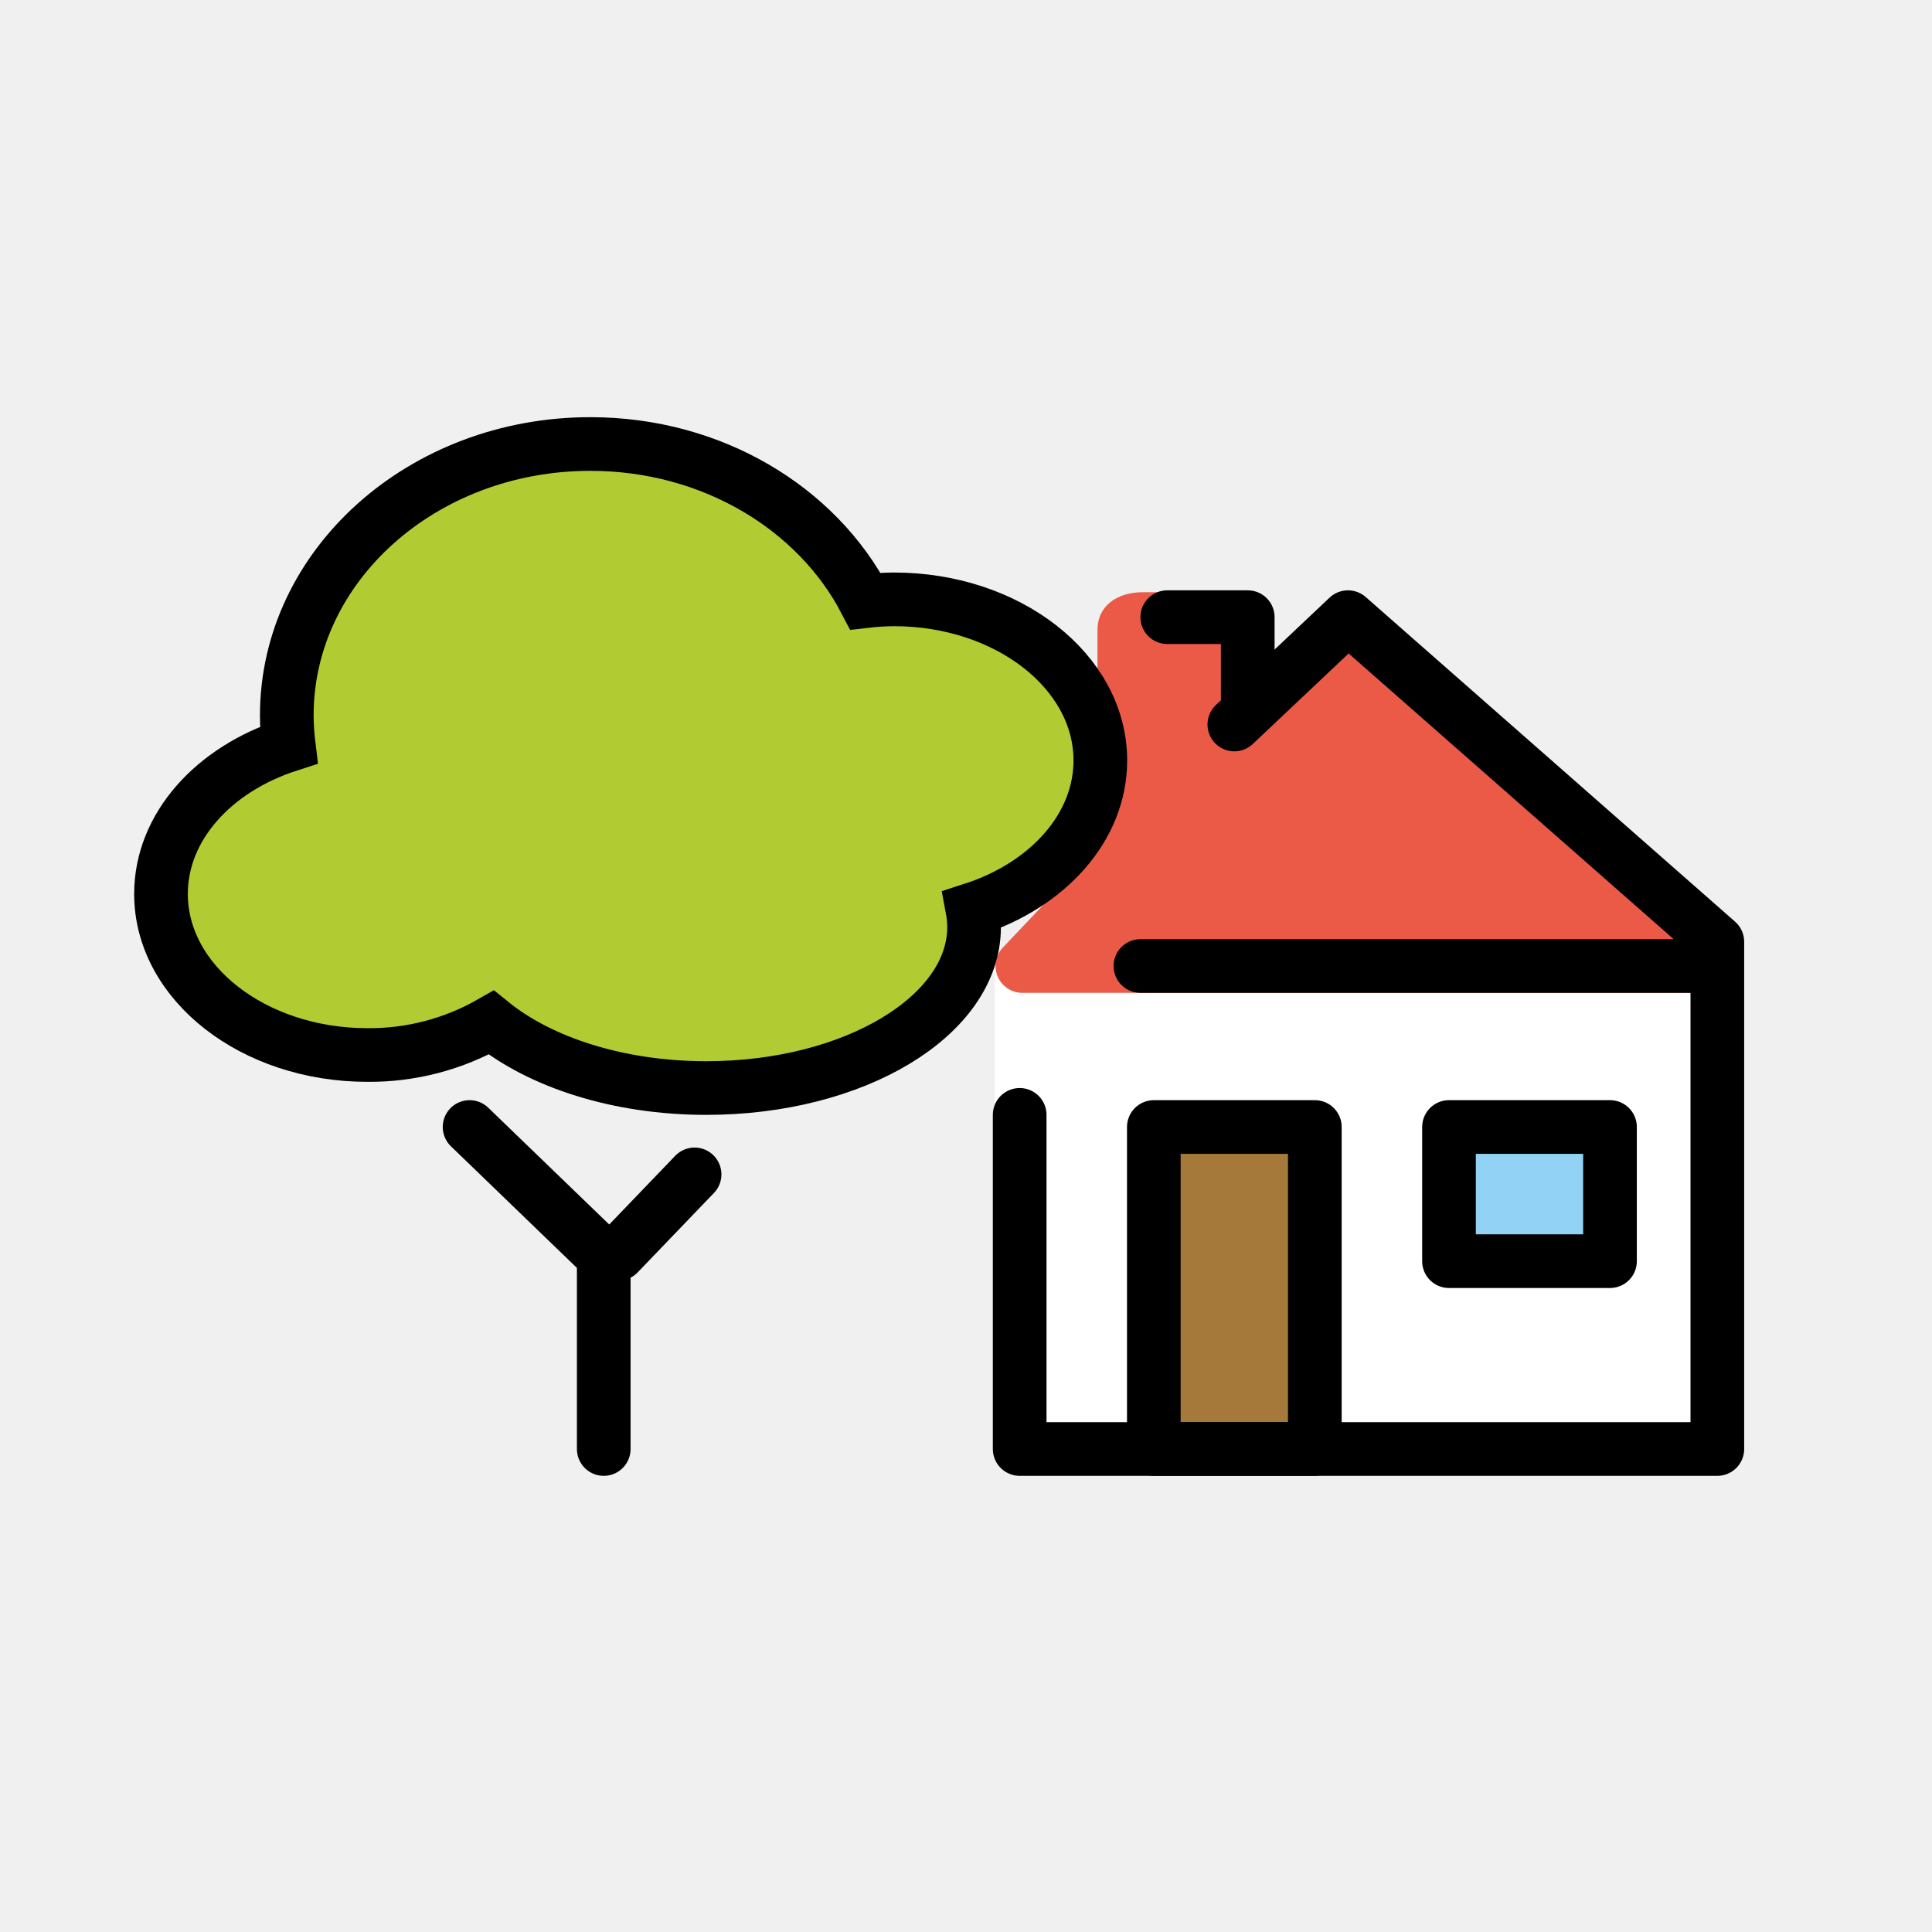
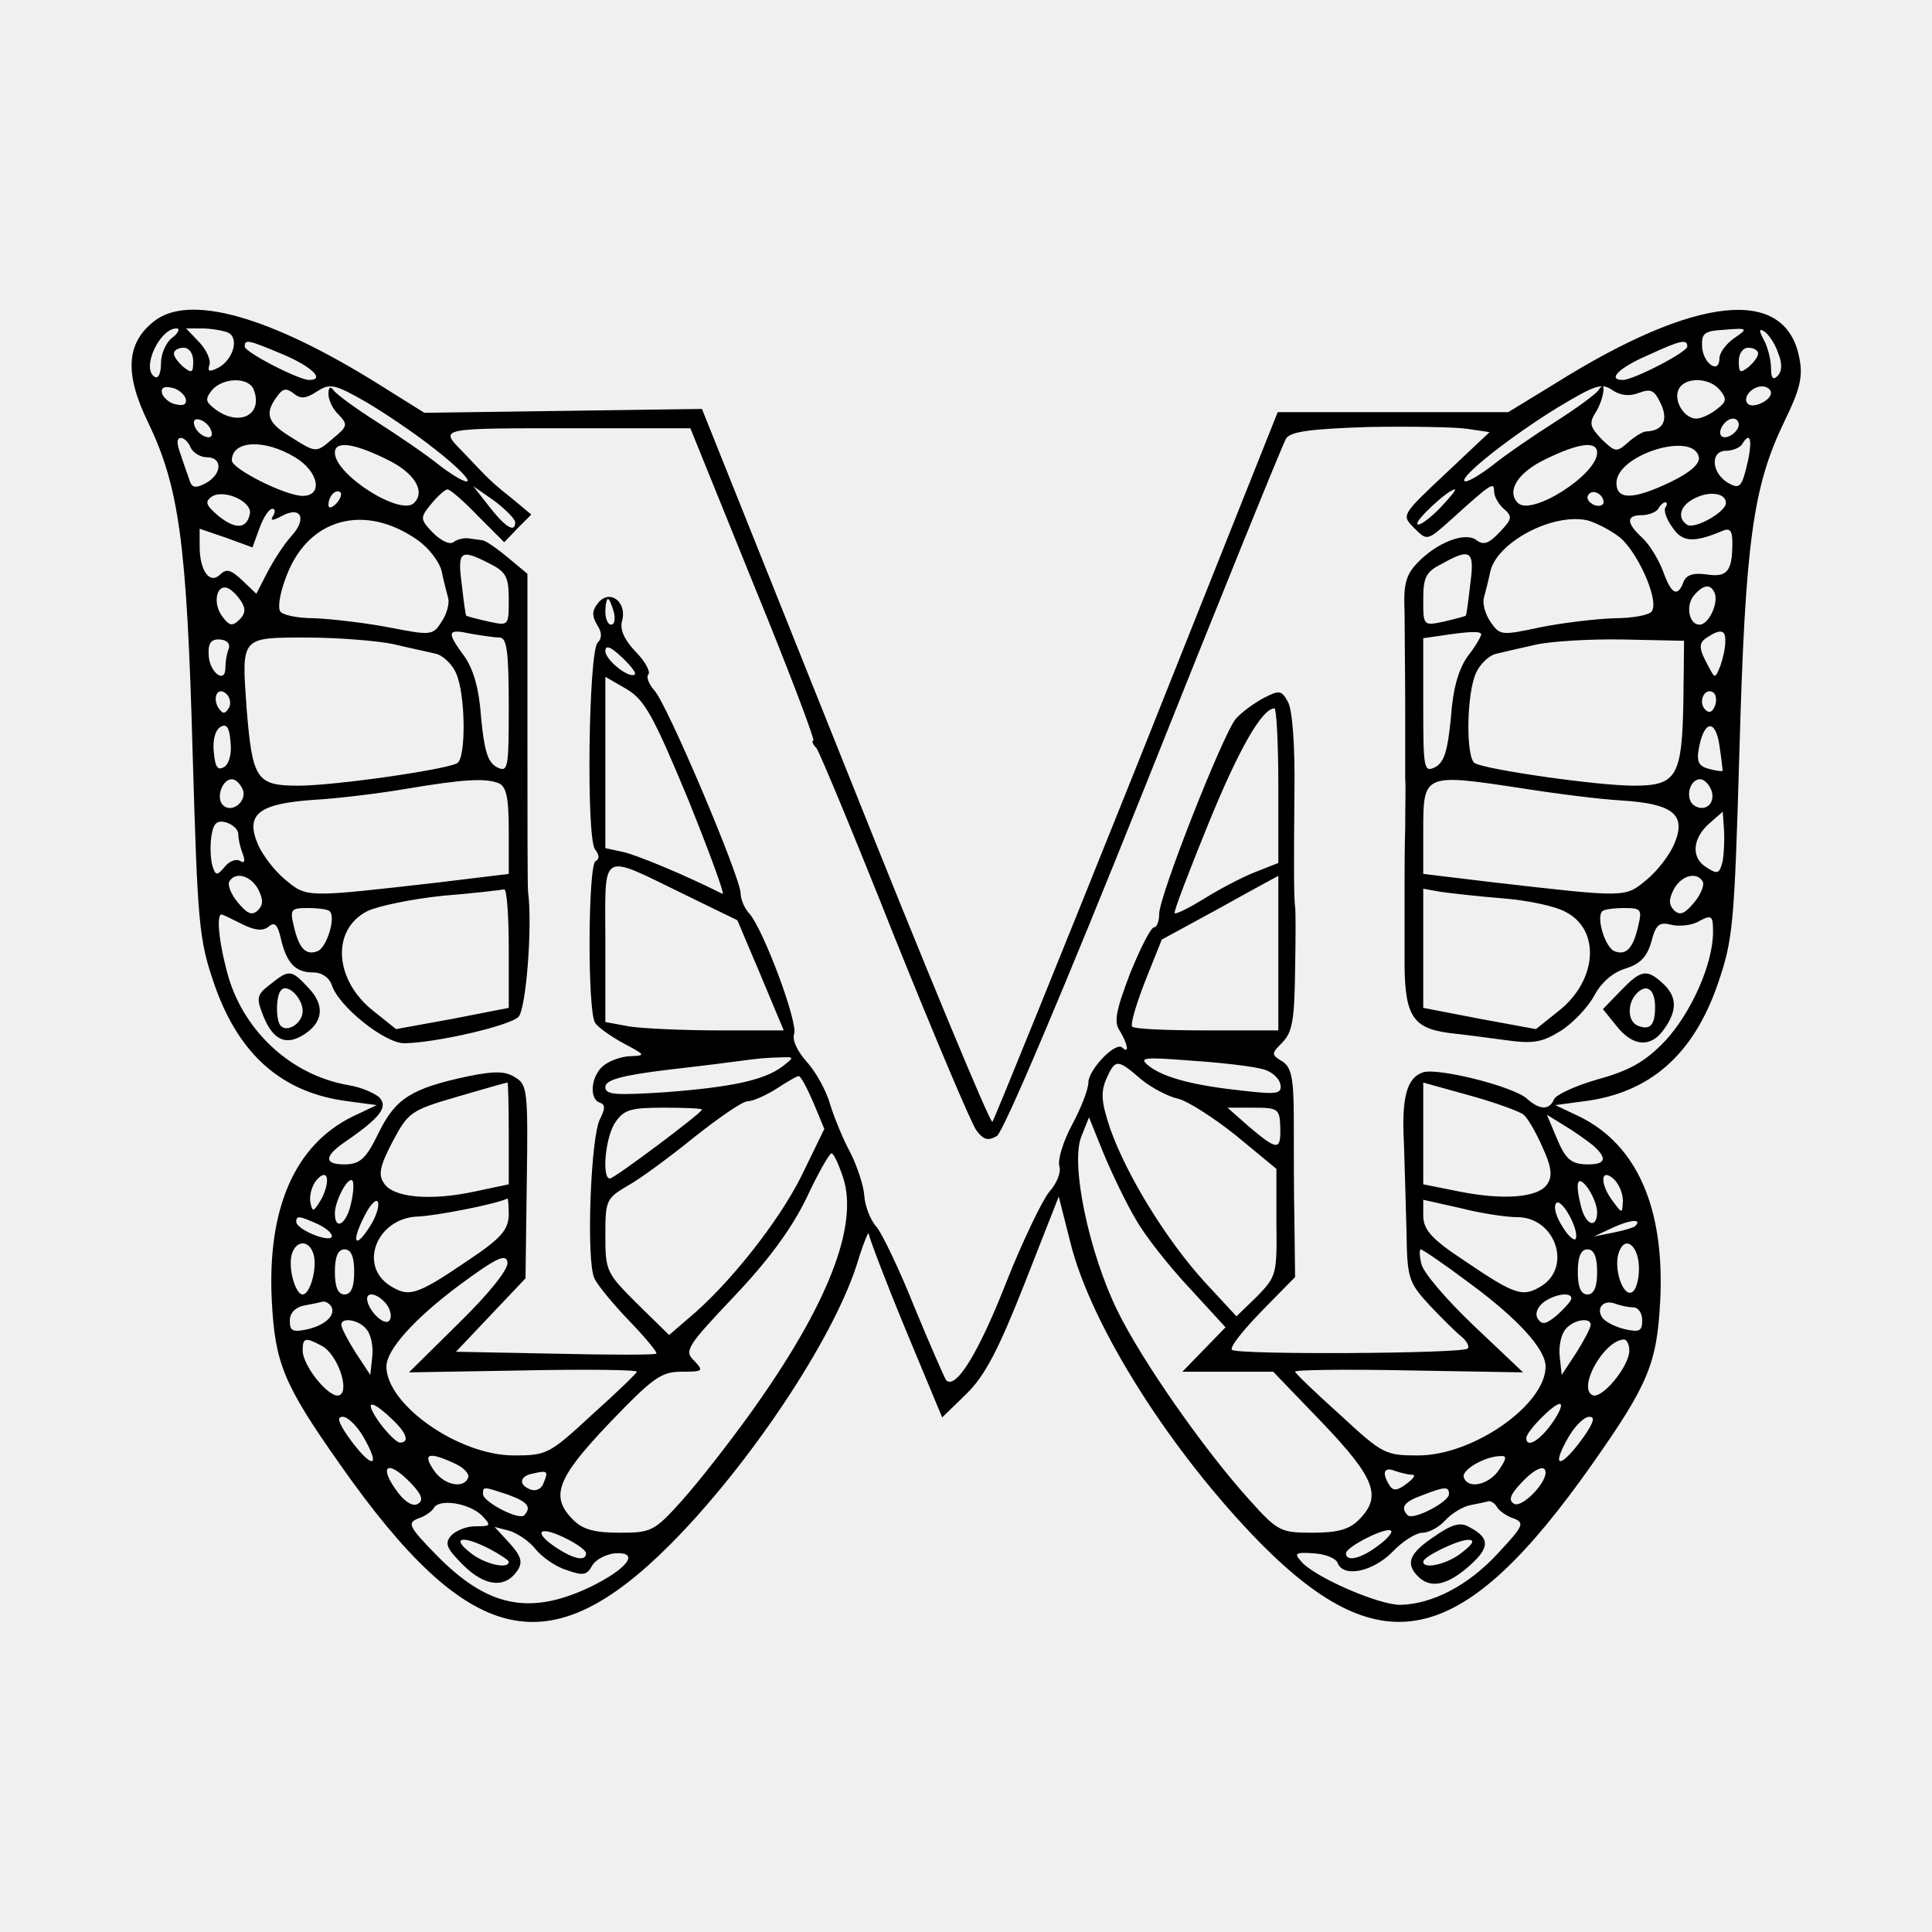
- <svg xmlns="http://www.w3.org/2000/svg" id="emoji" viewBox="0 0 72 72" version="1.1">
-   <g id="color">
-     <rect x="37.075" y="36.053" width="26.884" height="18.114" fill="#FFFFFF" />
-     <polygon fill="#EA5A47" stroke="#EA5A47" stroke-linecap="round" stroke-linejoin="round" stroke-miterlimit="10" stroke-width="2" points="50.235,23.2 38.1,36 63.5,36" />
-     <path fill="#EA5A47" d="M47.3,26l-6.4,6.059v-8.573c0-0.931,0.755-1.416,1.686-1.416h3.028 c0.931,0,1.686,0.485,1.686,1.416C47.3,23.486,47.3,26,47.3,26z" />
-     <rect x="43" y="42" width="6" height="12" fill="#A57939" />
-     <rect x="54" y="42" width="6" height="5" fill="#92D3F5" />
-     <path fill="#B1CC33" d="M41.006,28.339c0-3.312-3.445-6.003-7.694-6.003c-0.355,0.003-0.71,0.025-1.062,0.066 c-1.8-3.455-5.707-5.855-10.25-5.855c-6.248,0-11.312,4.529-11.312,10.114c0.001,0.369,0.025,0.738,0.07,1.104 C7.966,28.666,6,30.81,6,33.314c0,3.312,3.445,6.003,7.694,6.003c1.615,0.014,3.206-0.402,4.614-1.207 c1.818,1.477,4.726,2.438,8.015,2.438c5.511,0,9.978-2.688,9.978-6.003c-0.001-0.219-0.021-0.438-0.061-0.653 C39.036,32.99,41.006,30.845,41.006,28.339z" />
-   </g>
-   <g id="hair" />
-   <g id="skin" />
-   <g id="skin-shadow" />
-   <g id="line">
-     <polyline fill="none" stroke="#000000" stroke-linecap="round" stroke-linejoin="round" stroke-miterlimit="10" stroke-width="2" points="46,27 50.235,23 64,35.098 64,54 38,54 38,41.548" />
-     <rect x="43" y="42" width="6" height="12" fill="none" stroke="#000000" stroke-linecap="round" stroke-linejoin="round" stroke-miterlimit="10" stroke-width="2" />
-     <rect x="54" y="42" width="6" height="5" fill="none" stroke="#000000" stroke-linecap="round" stroke-linejoin="round" stroke-miterlimit="10" stroke-width="2" />
-     <polyline fill="none" stroke="#000000" stroke-linecap="round" stroke-linejoin="round" stroke-miterlimit="10" stroke-width="2" points="43.5,23 46.5,23 46.5,26" />
-     <path fill="none" stroke="#000000" stroke-miterlimit="10" stroke-width="2" d="M31.245,39.34" />
-     <polyline fill="none" stroke="#000000" stroke-linecap="round" stroke-linejoin="round" stroke-width="2" points="22.5,54 22.5,46.827 17.5,42" />
-     <line x1="23.041" x2="25.885" y1="46.727" y2="43.766" fill="none" stroke="#000000" stroke-linecap="round" stroke-linejoin="round" stroke-width="2" />
-     <path fill="none" stroke="#000000" stroke-linecap="round" stroke-miterlimit="10" stroke-width="2" d="M41.006,28.339 c0-3.312-3.445-6.003-7.694-6.003c-0.355,0.003-0.71,0.025-1.062,0.066c-1.8-3.455-5.707-5.855-10.25-5.855 c-6.248,0-11.312,4.529-11.312,10.114c0.001,0.369,0.025,0.738,0.07,1.104C7.966,28.666,6,30.81,6,33.314 c0,3.312,3.445,6.003,7.694,6.003c1.615,0.014,3.206-0.402,4.614-1.207c1.818,1.477,4.726,2.438,8.015,2.438 c5.511,0,9.978-2.688,9.978-6.003c-0.001-0.219-0.021-0.438-0.061-0.653 C39.036,32.99,41.006,30.845,41.006,28.339z" />
-     <line x1="63.5" x2="42.5" y1="36" y2="36" fill="none" stroke="#000000" stroke-linecap="round" stroke-linejoin="round" stroke-miterlimit="10" stroke-width="2" />
+ <svg xmlns="http://www.w3.org/2000/svg" version="1.0" width="300pt" height="300pt" viewBox="0 0 300 300" preserveAspectRatio="xMidYMid meet">
+   <g transform="translate(0,300) scale(0.1,-0.1)" fill="#000000" stroke="none">
+     <path d="M239 2501 c-43 -34 -46 -81 -9 -157 48 -100 60 -186 69 -509 8 -275 10 -294 34 -364 38 -109 105 -168 207 -181 l45 -6 -38 -18 c-89 -44 -132 -142 -125 -285 5 -98 18 -130 106 -255 200 -285 324 -314 514 -123 122 123 250 315 288 432 10 33 19 55 19 49 1 -7 26 -73 57 -148 l57 -137 37 36 c29 28 50 68 91 172 l53 135 18 -71 c32 -130 157 -327 297 -469 189 -190 313 -160 513 124 88 125 101 157 106 255 7 143 -36 241 -125 285 l-38 18 45 6 c102 13 169 72 207 181 24 70 26 89 34 364 9 323 21 409 69 509 25 51 30 71 24 100 -21 112 -160 98 -380 -40 l-72 -44 -179 0 -179 0 -218 -547 c-121 -302 -222 -551 -225 -555 -3 -4 -106 244 -228 550 l-223 557 -215 -3 -216 -3 -72 45 c-170 106 -294 140 -348 97z m29 -25 c-10 -7 -18 -25 -18 -40 0 -15 -4 -25 -10 -21 -21 13 8 75 34 75 6 0 3 -7 -6 -14z m85 8 c19 -7 10 -42 -14 -55 -14 -7 -17 -6 -14 4 3 7 -4 23 -15 35 l-21 22 25 0 c13 0 31 -3 39 -6z m2340 -9 c-13 -9 -23 -23 -23 -31 0 -26 -25 -9 -27 17 -1 22 3 25 35 27 36 3 37 2 15 -13z m68 -23 c7 -17 6 -29 -1 -36 -7 -7 -10 -3 -10 13 0 12 -5 32 -11 43 -8 15 -8 19 1 13 6 -4 16 -18 21 -33z m-2320 -3 c44 -19 64 -39 39 -39 -16 0 -100 43 -100 52 0 12 6 10 61 -13z m2179 13 c0 -9 -84 -52 -100 -52 -25 0 -6 19 38 38 52 24 62 26 62 14z m-2320 -23 c0 -18 -2 -19 -15 -9 -8 7 -15 16 -15 21 0 5 7 9 15 9 9 0 15 -9 15 -21z m2430 12 c0 -5 -7 -14 -15 -21 -13 -10 -15 -9 -15 9 0 12 6 21 15 21 8 0 15 -4 15 -9z m-2336 -56 c15 -39 -22 -58 -59 -31 -16 12 -17 16 -6 30 17 20 57 21 65 1z m282 -93 c31 -24 53 -46 50 -49 -3 -3 -22 8 -43 24 -21 17 -65 47 -98 68 -33 21 -63 43 -67 49 -5 7 -8 5 -8 -6 0 -9 7 -24 16 -32 14 -15 14 -18 -8 -36 -28 -24 -26 -24 -69 3 -35 22 -39 36 -16 65 7 9 13 9 23 1 11 -9 19 -8 36 3 20 13 27 12 76 -16 29 -17 78 -50 108 -74z m1869 88 c19 7 24 4 34 -17 12 -26 3 -42 -23 -43 -5 0 -18 -8 -28 -17 -18 -16 -20 -15 -41 5 -18 19 -20 25 -9 42 13 21 17 54 4 34 -4 -6 -34 -28 -67 -49 -33 -21 -77 -51 -98 -68 -21 -16 -40 -27 -43 -24 -7 7 71 69 146 115 57 34 67 38 84 26 12 -8 26 -10 41 -4z m126 4 c11 -14 10 -18 -6 -30 -10 -8 -24 -14 -31 -14 -18 0 -35 26 -28 44 8 21 48 21 65 0z m-2383 -12 c3 -9 -2 -13 -14 -10 -9 1 -19 9 -22 16 -3 9 2 13 14 10 9 -1 19 -9 22 -16z m2462 8 c0 -12 -28 -25 -36 -17 -9 9 6 27 22 27 8 0 14 -5 14 -10z m-2422 -59 c3 -8 -1 -12 -9 -9 -7 2 -15 10 -17 17 -3 8 1 12 9 9 7 -2 15 -10 17 -17z m2372 10 c0 -12 -20 -25 -27 -18 -7 7 6 27 18 27 5 0 9 -4 9 -9z m-1530 -248 c55 -134 96 -243 93 -243 -3 0 -1 -6 5 -12 5 -7 60 -139 121 -293 62 -154 119 -289 127 -300 11 -15 18 -17 32 -9 10 6 105 230 229 540 116 291 215 535 220 543 7 11 38 15 129 18 65 1 134 0 153 -3 l34 -5 -69 -65 c-68 -64 -68 -64 -48 -84 20 -20 20 -20 56 12 65 59 68 60 68 45 0 -8 7 -20 15 -27 14 -12 13 -16 -6 -36 -17 -18 -25 -21 -36 -13 -17 14 -62 -3 -93 -36 -17 -18 -21 -33 -19 -76 0 -30 1 -97 1 -149 0 -52 0 -102 0 -110 1 -8 0 -42 0 -75 -1 -33 -1 -71 -1 -85 0 -14 0 -63 0 -110 -1 -96 10 -116 69 -124 19 -2 58 -7 87 -11 43 -6 57 -4 86 14 18 11 42 36 52 54 11 21 29 37 49 43 22 7 33 17 40 41 7 27 12 32 31 27 13 -3 33 -1 44 6 19 10 21 8 21 -17 0 -50 -34 -126 -75 -170 -31 -32 -54 -45 -104 -59 -35 -10 -65 -24 -68 -31 -7 -17 -22 -17 -42 1 -21 19 -137 48 -161 41 -25 -8 -34 -38 -30 -110 1 -33 3 -95 4 -137 1 -73 3 -79 36 -115 19 -20 42 -43 50 -49 8 -7 12 -15 9 -18 -7 -8 -358 -10 -366 -2 -4 4 17 30 46 60 l52 53 -1 84 c-1 46 -1 119 -1 162 0 64 -4 80 -18 89 -17 10 -17 12 0 29 16 16 19 36 20 112 1 50 1 95 0 99 -2 15 -2 68 -1 180 1 68 -3 125 -10 138 -10 18 -13 19 -38 6 -15 -8 -34 -22 -43 -32 -20 -24 -119 -275 -119 -303 0 -12 -4 -21 -8 -21 -5 0 -21 -32 -37 -71 -22 -58 -26 -76 -16 -90 12 -20 15 -36 4 -26 -10 11 -53 -34 -53 -54 0 -10 -11 -39 -25 -65 -14 -26 -23 -55 -20 -65 3 -9 -4 -27 -16 -40 -11 -14 -41 -76 -66 -139 -43 -110 -79 -169 -94 -153 -3 5 -25 55 -49 113 -23 58 -50 114 -59 125 -10 11 -18 33 -19 49 -1 15 -11 45 -21 65 -11 20 -25 54 -32 76 -6 22 -23 52 -37 67 -14 16 -22 33 -19 42 7 17 -47 161 -69 187 -8 8 -14 23 -14 32 0 24 -114 294 -134 315 -9 10 -13 22 -9 25 3 4 -5 20 -20 35 -17 18 -25 34 -21 48 8 29 -19 50 -37 28 -10 -12 -10 -20 -2 -34 8 -12 8 -21 1 -28 -14 -14 -18 -303 -4 -321 7 -9 7 -15 1 -18 -12 -4 -13 -233 -1 -251 4 -7 24 -21 44 -32 34 -18 35 -19 12 -20 -14 0 -33 -7 -42 -14 -20 -15 -24 -52 -7 -58 9 -3 9 -9 1 -25 -15 -26 -22 -222 -9 -248 5 -11 30 -41 55 -67 25 -26 44 -49 41 -50 -2 -2 -73 -2 -157 0 l-154 3 54 57 54 57 2 150 c2 140 1 151 -18 162 -15 10 -32 10 -72 2 -90 -19 -114 -35 -140 -88 -19 -39 -28 -48 -50 -49 -35 -1 -36 12 -2 35 55 38 67 54 53 69 -8 7 -29 16 -48 19 -87 15 -160 81 -186 167 -14 48 -20 98 -11 98 2 0 16 -7 32 -15 20 -10 32 -11 41 -4 9 8 14 4 19 -18 9 -39 23 -53 50 -53 14 0 25 -8 29 -19 10 -33 82 -91 113 -91 50 1 163 27 177 41 12 12 22 142 15 194 -1 6 -1 119 -1 252 l0 242 -30 25 c-17 14 -35 27 -40 27 -5 1 -15 2 -21 3 -7 1 -18 -1 -24 -6 -6 -4 -19 2 -32 15 -20 21 -20 23 -2 45 10 12 21 22 25 22 4 0 25 -18 47 -41 l41 -41 21 22 21 21 -30 25 c-34 27 -36 30 -76 72 -37 38 -42 37 179 37 l174 0 98 -242z m-874 212 c4 -8 15 -15 25 -15 25 0 24 -26 -1 -40 -15 -8 -21 -8 -25 2 -2 7 -9 25 -14 41 -7 18 -7 27 0 27 5 0 12 -7 15 -15z m2419 -17 c-10 -45 -13 -49 -33 -37 -25 16 -26 49 -2 49 10 0 22 5 25 10 12 20 16 9 10 -22z m-2257 2 c37 -22 44 -60 12 -60 -27 0 -110 42 -110 55 0 31 50 34 98 5z m142 -3 c44 -21 61 -50 43 -68 -21 -21 -123 44 -123 78 0 19 29 15 80 -10z m1880 10 c0 -34 -102 -99 -123 -78 -18 18 -1 47 43 68 51 25 80 29 80 10z m158 -7 c2 -10 -14 -24 -43 -38 -58 -28 -85 -29 -85 -2 0 44 120 81 128 40z m-2250 -88 c-5 -24 -23 -24 -49 -3 -20 17 -21 22 -10 30 19 12 63 -8 59 -27z m134 16 c-7 -7 -12 -8 -12 -2 0 14 12 26 19 19 2 -3 -1 -11 -7 -17z m278 -29 c0 -17 -15 -8 -40 24 l-25 32 33 -23 c17 -13 32 -28 32 -33z m1435 21 c-16 -16 -31 -27 -34 -24 -5 5 48 54 58 54 3 0 -8 -13 -24 -30z m255 10 c0 -5 -7 -7 -15 -4 -8 4 -12 10 -9 15 6 11 24 2 24 -11z m190 -1 c0 -14 -48 -41 -60 -34 -17 11 -11 31 13 42 23 11 47 7 47 -8z m-94 -7 c-3 -5 2 -19 11 -31 15 -23 33 -24 76 -6 13 6 17 2 17 -18 0 -44 -8 -54 -40 -49 -21 3 -32 -1 -36 -12 -9 -24 -19 -19 -32 18 -7 18 -21 41 -32 51 -25 23 -25 35 -1 35 11 0 23 5 26 10 3 6 8 10 11 10 3 0 3 -4 0 -8z m-2162 -13 c-5 -8 -1 -8 14 0 30 16 39 -5 14 -32 -11 -12 -27 -37 -37 -56 l-17 -33 -22 21 c-18 17 -25 18 -34 9 -16 -16 -32 5 -32 44 l0 27 41 -14 41 -15 11 30 c6 17 15 30 20 30 4 0 5 -5 1 -11z m225 -38 c17 -12 34 -34 37 -49 3 -15 8 -33 10 -41 2 -8 -2 -24 -10 -36 -14 -22 -16 -22 -83 -9 -37 7 -89 13 -115 14 -26 0 -50 5 -53 11 -4 6 0 30 10 55 34 90 122 113 204 55z m1863 7 c28 -19 65 -99 53 -117 -3 -6 -30 -11 -58 -11 -29 -1 -80 -7 -115 -14 -61 -13 -63 -13 -78 9 -8 12 -12 28 -10 36 2 8 7 26 10 41 10 46 97 92 151 80 11 -3 32 -13 47 -24z m-1752 -43 c26 -13 30 -21 30 -56 0 -41 0 -41 -32 -34 -18 4 -33 8 -34 9 -1 0 -4 22 -7 49 -7 52 -2 55 43 32z m1523 -32 c-3 -27 -6 -49 -7 -49 -1 -1 -16 -5 -33 -9 -33 -7 -33 -7 -33 34 0 34 4 43 28 55 46 26 52 21 45 -31z m-1909 -26 c8 -12 7 -20 -2 -29 -11 -11 -16 -10 -27 5 -15 20 -9 50 8 44 6 -2 15 -11 21 -20z m2289 11 c5 -16 -10 -48 -24 -48 -16 0 -22 29 -9 45 15 18 27 19 33 3z m-1710 -28 c3 -11 1 -20 -4 -20 -5 0 -9 9 -9 20 0 11 2 20 4 20 2 0 6 -9 9 -20z m-177 -40 c11 0 14 -23 14 -105 0 -100 -1 -105 -19 -96 -14 8 -19 26 -24 77 -3 45 -12 75 -26 95 -28 38 -27 43 10 35 17 -3 38 -6 45 -6z m1524 5 c0 -3 -9 -19 -21 -34 -14 -20 -23 -50 -26 -95 -5 -51 -10 -69 -24 -77 -18 -9 -19 -4 -19 95 l0 105 28 4 c45 7 62 7 62 2z m379 -12 c0 -10 -4 -27 -8 -38 -8 -19 -8 -19 -18 0 -16 29 -16 37 -1 46 20 13 28 11 27 -8z m-2324 -11 c-3 -7 -5 -20 -5 -29 0 -26 -25 -7 -26 20 -1 19 4 25 18 24 11 -1 16 -7 13 -15z m255 8 c25 -6 54 -12 66 -15 11 -2 26 -16 32 -30 15 -32 16 -132 2 -140 -17 -10 -190 -35 -247 -35 -65 0 -71 10 -80 119 -8 113 -10 111 94 111 48 0 108 -5 133 -10z m2004 -86 c-2 -120 -10 -134 -77 -134 -57 0 -230 25 -247 35 -14 8 -13 108 2 140 6 14 21 28 32 30 12 3 39 9 61 14 22 5 83 9 135 8 l95 -2 -1 -91z m-1628 39 c-8 -8 -46 22 -46 36 0 10 8 7 25 -9 14 -13 23 -25 21 -27z m82 -193 c34 -84 58 -150 54 -148 -64 32 -133 60 -154 65 l-28 6 0 133 0 133 33 -19 c28 -17 41 -40 95 -170z m-713 140 c-6 -9 -9 -9 -16 1 -10 17 0 34 13 21 6 -6 7 -16 3 -22z m2308 4 c-4 -10 -9 -12 -15 -6 -12 12 -1 35 12 27 5 -3 6 -13 3 -21z m-678 -124 l0 -120 -38 -15 c-20 -8 -56 -27 -78 -41 -23 -14 -43 -24 -45 -22 -2 2 22 64 52 138 48 118 84 180 103 180 3 0 6 -54 6 -120z m-1637 29 c-10 -6 -14 0 -16 23 -2 18 2 34 10 39 10 6 14 0 16 -23 2 -18 -2 -34 -10 -39z m2327 -6 c-1 -1 -10 0 -21 3 -16 4 -20 11 -16 32 8 44 26 46 32 4 3 -20 5 -38 5 -39z m-2298 -29 c7 -18 -17 -38 -31 -24 -11 11 -1 40 14 40 6 0 13 -7 17 -16z m397 10 c12 -5 16 -21 16 -74 l0 -67 -107 -13 c-210 -24 -206 -24 -240 4 -17 14 -36 39 -43 56 -19 46 2 62 87 68 37 2 102 10 143 17 89 15 123 17 144 9z m1589 -8 c50 -8 120 -17 155 -19 80 -5 101 -22 82 -67 -7 -17 -26 -42 -43 -56 -34 -28 -30 -28 -239 -4 l-108 13 0 68 c0 88 1 88 153 65z m294 -2 c8 -20 -8 -36 -26 -25 -15 10 -8 41 9 41 6 0 13 -7 17 -16z m20 -62 c1 -15 0 -37 -2 -49 -5 -20 -8 -21 -25 -10 -25 15 -22 46 5 69 11 10 20 17 20 18 0 0 1 -12 2 -28z m-2307 -7 c0 -8 3 -21 7 -31 4 -11 3 -15 -4 -11 -6 4 -17 0 -24 -9 -12 -14 -14 -14 -19 1 -3 10 -4 30 -2 45 3 21 8 27 23 23 10 -3 19 -11 19 -18z m695 -95 l80 -39 36 -85 36 -86 -101 0 c-55 0 -118 3 -138 6 l-38 7 0 124 c0 145 -11 139 125 73z m-664 9 c8 -16 8 -24 -1 -33 -9 -8 -16 -5 -31 13 -10 12 -16 27 -13 32 9 16 33 10 45 -12z m1584 -99 l0 -120 -111 0 c-61 0 -113 2 -116 6 -3 3 6 34 20 70 l26 65 90 49 c50 28 91 50 91 50 0 0 0 -54 0 -120z m659 111 c3 -5 -3 -20 -13 -32 -15 -18 -22 -21 -31 -13 -9 9 -9 17 -1 33 12 22 36 28 45 12z m-1854 -104 l0 -92 -87 -17 -88 -16 -35 28 c-61 48 -66 126 -10 155 16 8 69 19 117 24 49 4 91 9 96 10 4 0 7 -41 7 -92z m1544 78 c38 -3 81 -12 97 -21 55 -28 49 -107 -11 -154 l-35 -28 -87 16 -88 17 0 92 0 93 28 -5 c15 -2 58 -7 96 -10z m-1822 -20 c10 -10 -5 -57 -19 -62 -18 -7 -29 4 -37 40 -6 25 -4 27 22 27 16 0 31 -2 34 -5z m2032 -22 c-8 -36 -19 -47 -37 -40 -14 5 -29 52 -19 62 3 3 18 5 34 5 26 0 28 -2 22 -27z m-1329 -219 c-28 -21 -77 -32 -182 -40 -78 -5 -93 -4 -93 8 0 11 24 18 98 27 53 6 108 13 122 15 14 2 36 4 50 4 24 1 24 1 5 -14z m745 -4 c14 -3 26 -14 28 -23 3 -15 -3 -17 -55 -11 -77 8 -124 20 -148 38 -18 14 -11 15 65 9 47 -3 96 -9 110 -13z m-188 -16 c17 -14 43 -27 57 -30 14 -3 55 -29 90 -57 l63 -52 0 -83 c1 -81 0 -84 -30 -115 l-32 -31 -50 54 c-59 65 -120 164 -146 237 -14 42 -15 57 -6 78 14 31 17 31 54 -1z m-509 -36 l17 -41 -36 -74 c-35 -70 -112 -168 -176 -221 l-29 -25 -50 49 c-47 47 -49 50 -49 105 0 55 1 58 35 78 20 11 67 46 104 76 38 30 74 55 82 55 8 0 28 9 44 19 17 11 32 20 35 20 3 1 13 -18 23 -41z m-473 -47 l0 -80 -52 -11 c-69 -15 -128 -10 -142 13 -9 13 -6 27 14 65 24 45 28 48 100 69 41 12 76 22 78 22 1 1 2 -35 2 -78z m1576 28 c6 -5 19 -27 29 -50 14 -30 16 -45 8 -57 -13 -22 -69 -26 -138 -12 l-55 11 0 79 0 79 72 -20 c40 -11 78 -25 84 -30z m-1276 8 c0 -5 -136 -107 -143 -107 -13 0 -7 66 9 88 13 19 24 22 75 22 32 0 59 -1 59 -3z m898 -27 c1 -37 -4 -37 -48 0 l-34 30 40 0 c39 0 41 -2 42 -30z m485 -28 c24 -21 21 -31 -11 -30 -22 1 -31 8 -44 39 l-16 38 26 -16 c15 -9 35 -23 45 -31z m-709 -116 c14 -25 52 -73 83 -106 l56 -61 -33 -34 -34 -35 71 0 70 0 77 -80 c82 -86 92 -114 56 -150 -15 -15 -33 -20 -72 -20 -49 0 -54 2 -97 50 -70 77 -168 217 -206 295 -44 90 -73 227 -56 270 l12 30 23 -57 c13 -31 35 -77 50 -102z m-455 66 c25 -75 -24 -199 -142 -364 -35 -49 -83 -110 -108 -138 -43 -48 -48 -50 -97 -50 -39 0 -57 5 -72 20 -36 36 -26 64 56 150 68 71 81 80 112 80 34 0 35 1 20 17 -16 15 -12 22 62 100 54 57 89 105 112 152 18 39 36 70 39 70 3 1 11 -16 18 -37z m-810 -34 c-12 -20 -14 -21 -17 -5 -2 10 2 25 9 34 18 21 23 0 8 -29z m2021 -2 c-1 -21 -1 -21 -15 -2 -21 27 -20 53 0 36 8 -7 15 -22 15 -34z m-1975 -5 c-7 -32 -25 -43 -25 -15 0 19 20 57 27 51 3 -3 2 -19 -2 -36z m1935 -13 c0 -25 -16 -22 -24 5 -11 41 -7 54 9 33 8 -11 15 -28 15 -38z m-1906 -23 c-23 -36 -29 -24 -8 17 9 18 19 28 21 21 2 -6 -3 -23 -13 -38z m216 18 c-1 -23 -12 -36 -63 -70 -81 -55 -92 -58 -122 -39 -49 32 -19 105 44 107 27 1 121 19 139 28 1 0 2 -11 2 -26z m1566 -3 c58 0 85 -75 39 -106 -30 -19 -41 -16 -122 39 -50 33 -62 47 -63 68 l0 26 58 -13 c31 -8 71 -14 88 -14z m91 -33 c-1 -5 -11 2 -20 17 -10 15 -15 31 -11 37 7 12 36 -39 31 -54z m-1953 22 c14 -7 23 -15 21 -20 -6 -8 -55 12 -55 24 0 10 5 9 34 -4z m2045 -3 c-2 -2 -18 -7 -34 -10 l-30 -6 30 14 c26 12 46 14 34 2z m-2053 -41 c8 -20 -4 -65 -16 -65 -12 0 -24 45 -16 65 7 19 25 19 32 0z m2059 -25 c0 -18 -5 -35 -12 -37 -14 -5 -28 40 -19 63 10 27 31 9 31 -26z m-1995 -5 c0 -24 -5 -35 -15 -35 -10 0 -15 11 -15 35 0 24 5 35 15 35 10 0 15 -11 15 -35z m163 -79 l-78 -77 178 3 c97 2 177 1 176 -2 -1 -3 -32 -33 -70 -67 -66 -61 -70 -63 -121 -63 -86 0 -198 79 -198 138 0 26 43 74 114 127 57 42 72 49 74 35 2 -10 -27 -47 -75 -94z m1571 60 c73 -54 116 -101 116 -128 0 -59 -112 -138 -198 -138 -51 0 -55 2 -121 63 -38 34 -69 64 -70 67 -1 3 79 4 176 2 l178 -3 -77 73 c-42 40 -79 83 -81 96 -3 12 -3 22 -1 22 3 0 38 -24 78 -54z m196 19 c0 -24 -5 -35 -15 -35 -10 0 -15 11 -15 35 0 24 5 35 15 35 10 0 15 -11 15 -35z m-1880 -50 c6 -8 9 -19 5 -25 -7 -11 -34 15 -35 33 0 12 17 8 30 -8z m1840 9 c0 -4 -10 -15 -22 -26 -17 -14 -23 -16 -30 -6 -5 8 -1 18 9 26 18 13 43 16 43 6z m-1926 -12 c8 -13 -7 -29 -36 -36 -23 -5 -28 -3 -28 13 0 12 8 21 23 24 12 2 25 5 29 6 4 0 9 -3 12 -7z m2022 -2 c8 0 14 -9 14 -20 0 -17 -4 -19 -27 -14 -16 4 -31 12 -35 18 -10 15 2 28 19 22 8 -3 21 -6 29 -6z m-1967 -34 c7 -8 11 -27 9 -43 l-3 -28 -23 35 c-12 19 -22 38 -22 43 0 12 27 8 39 -7z m1901 7 c0 -5 -10 -24 -22 -43 l-23 -35 -3 28 c-2 16 2 35 9 43 12 15 39 19 39 7z m-1970 -33 c23 -12 43 -67 28 -76 -14 -9 -58 44 -58 69 0 20 4 21 30 7z m2030 -7 c0 -25 -44 -78 -58 -69 -22 13 20 86 50 86 4 0 8 -8 8 -17z m-1923 -105 c24 -22 30 -38 14 -38 -5 0 -19 14 -31 30 -25 35 -16 39 17 8z m1803 -8 c-20 -28 -40 -39 -40 -23 0 10 42 53 52 53 5 0 0 -13 -12 -30z m-1847 -19 c31 -53 14 -53 -23 -1 -15 22 -17 30 -8 30 8 0 21 -13 31 -29z m1897 -1 c-37 -52 -54 -52 -23 1 10 16 23 29 31 29 9 0 7 -8 -8 -30z m-1755 -42 c14 -6 24 -16 22 -22 -6 -19 -39 -12 -54 12 -17 25 -7 28 32 10z m1623 -10 c-16 -24 -49 -31 -55 -12 -4 11 31 32 56 33 11 1 11 -3 -1 -21z m-1689 -22 c16 -17 19 -26 10 -31 -7 -5 -19 2 -30 16 -33 43 -18 55 20 15z m205 1 c-3 -9 -12 -13 -20 -10 -19 7 -18 21 4 25 22 5 24 4 16 -15z m1349 13 c6 0 2 -6 -9 -14 -14 -11 -21 -11 -26 -3 -13 20 -9 30 8 23 9 -3 21 -6 27 -6z m207 3 c-1 -19 -38 -55 -49 -48 -9 5 -6 14 10 31 22 24 39 31 39 17z m-1611 -34 c30 -11 37 -19 25 -32 -9 -8 -64 21 -64 33 0 12 0 12 39 -1z m1461 1 c0 -12 -55 -41 -64 -33 -12 12 -6 21 22 31 36 14 42 14 42 2z m-1502 -33 c15 -16 15 -17 -10 -17 -14 0 -31 -7 -38 -15 -10 -12 -6 -20 19 -45 34 -34 66 -37 85 -8 8 13 5 22 -13 42 l-23 25 23 -6 c13 -4 32 -17 41 -29 10 -12 31 -27 48 -32 25 -9 31 -8 39 6 5 10 21 18 35 20 41 3 21 -24 -39 -53 -94 -44 -159 -30 -238 51 -42 43 -45 49 -28 56 10 3 22 11 25 17 9 14 54 7 74 -12z m1577 12 c4 -6 16 -14 26 -17 17 -7 14 -12 -25 -54 -46 -50 -102 -79 -152 -80 -34 0 -135 44 -154 68 -11 12 -8 14 20 12 18 -1 35 -8 37 -15 9 -23 54 -14 85 17 16 17 37 30 47 30 10 0 26 9 35 19 10 11 28 22 40 24 11 2 24 5 28 6 4 0 10 -4 13 -10z m-1415 -71 c0 -13 -19 -9 -45 8 -37 24 -30 36 10 17 19 -9 35 -20 35 -25z m1230 12 c-26 -20 -50 -26 -50 -12 0 10 63 42 70 35 3 -2 -6 -13 -20 -23z m-1380 -5 c17 -9 30 -18 30 -20 0 -13 -40 -3 -61 15 -29 23 -10 26 31 5z" />
+     <path d="M419 1471 c-21 -16 -21 -21 -10 -49 15 -37 35 -46 62 -29 31 19 34 46 8 73 -27 29 -30 29 -60 5z m51 -41 c0 -18 -23 -34 -34 -23 -8 8 -8 48 1 56 10 10 33 -13 33 -33z" />
+     <path d="M2517 1462 l-28 -29 21 -26 c26 -33 54 -34 74 -5 21 29 20 51 -2 71 -25 23 -34 21 -65 -11z m53 -26 c0 -28 -8 -36 -26 -29 -17 6 -18 35 -2 51 15 15 28 6 28 -22z" />
+     <path d="M2227 614 c-39 -26 -45 -42 -25 -62 19 -19 45 -14 79 16 33 29 33 44 0 61 -13 8 -27 4 -54 -15z m44 -24 c-21 -18 -61 -28 -61 -15 0 8 54 34 70 34 10 0 8 -6 -9 -19z" />
  </g>
</svg>
